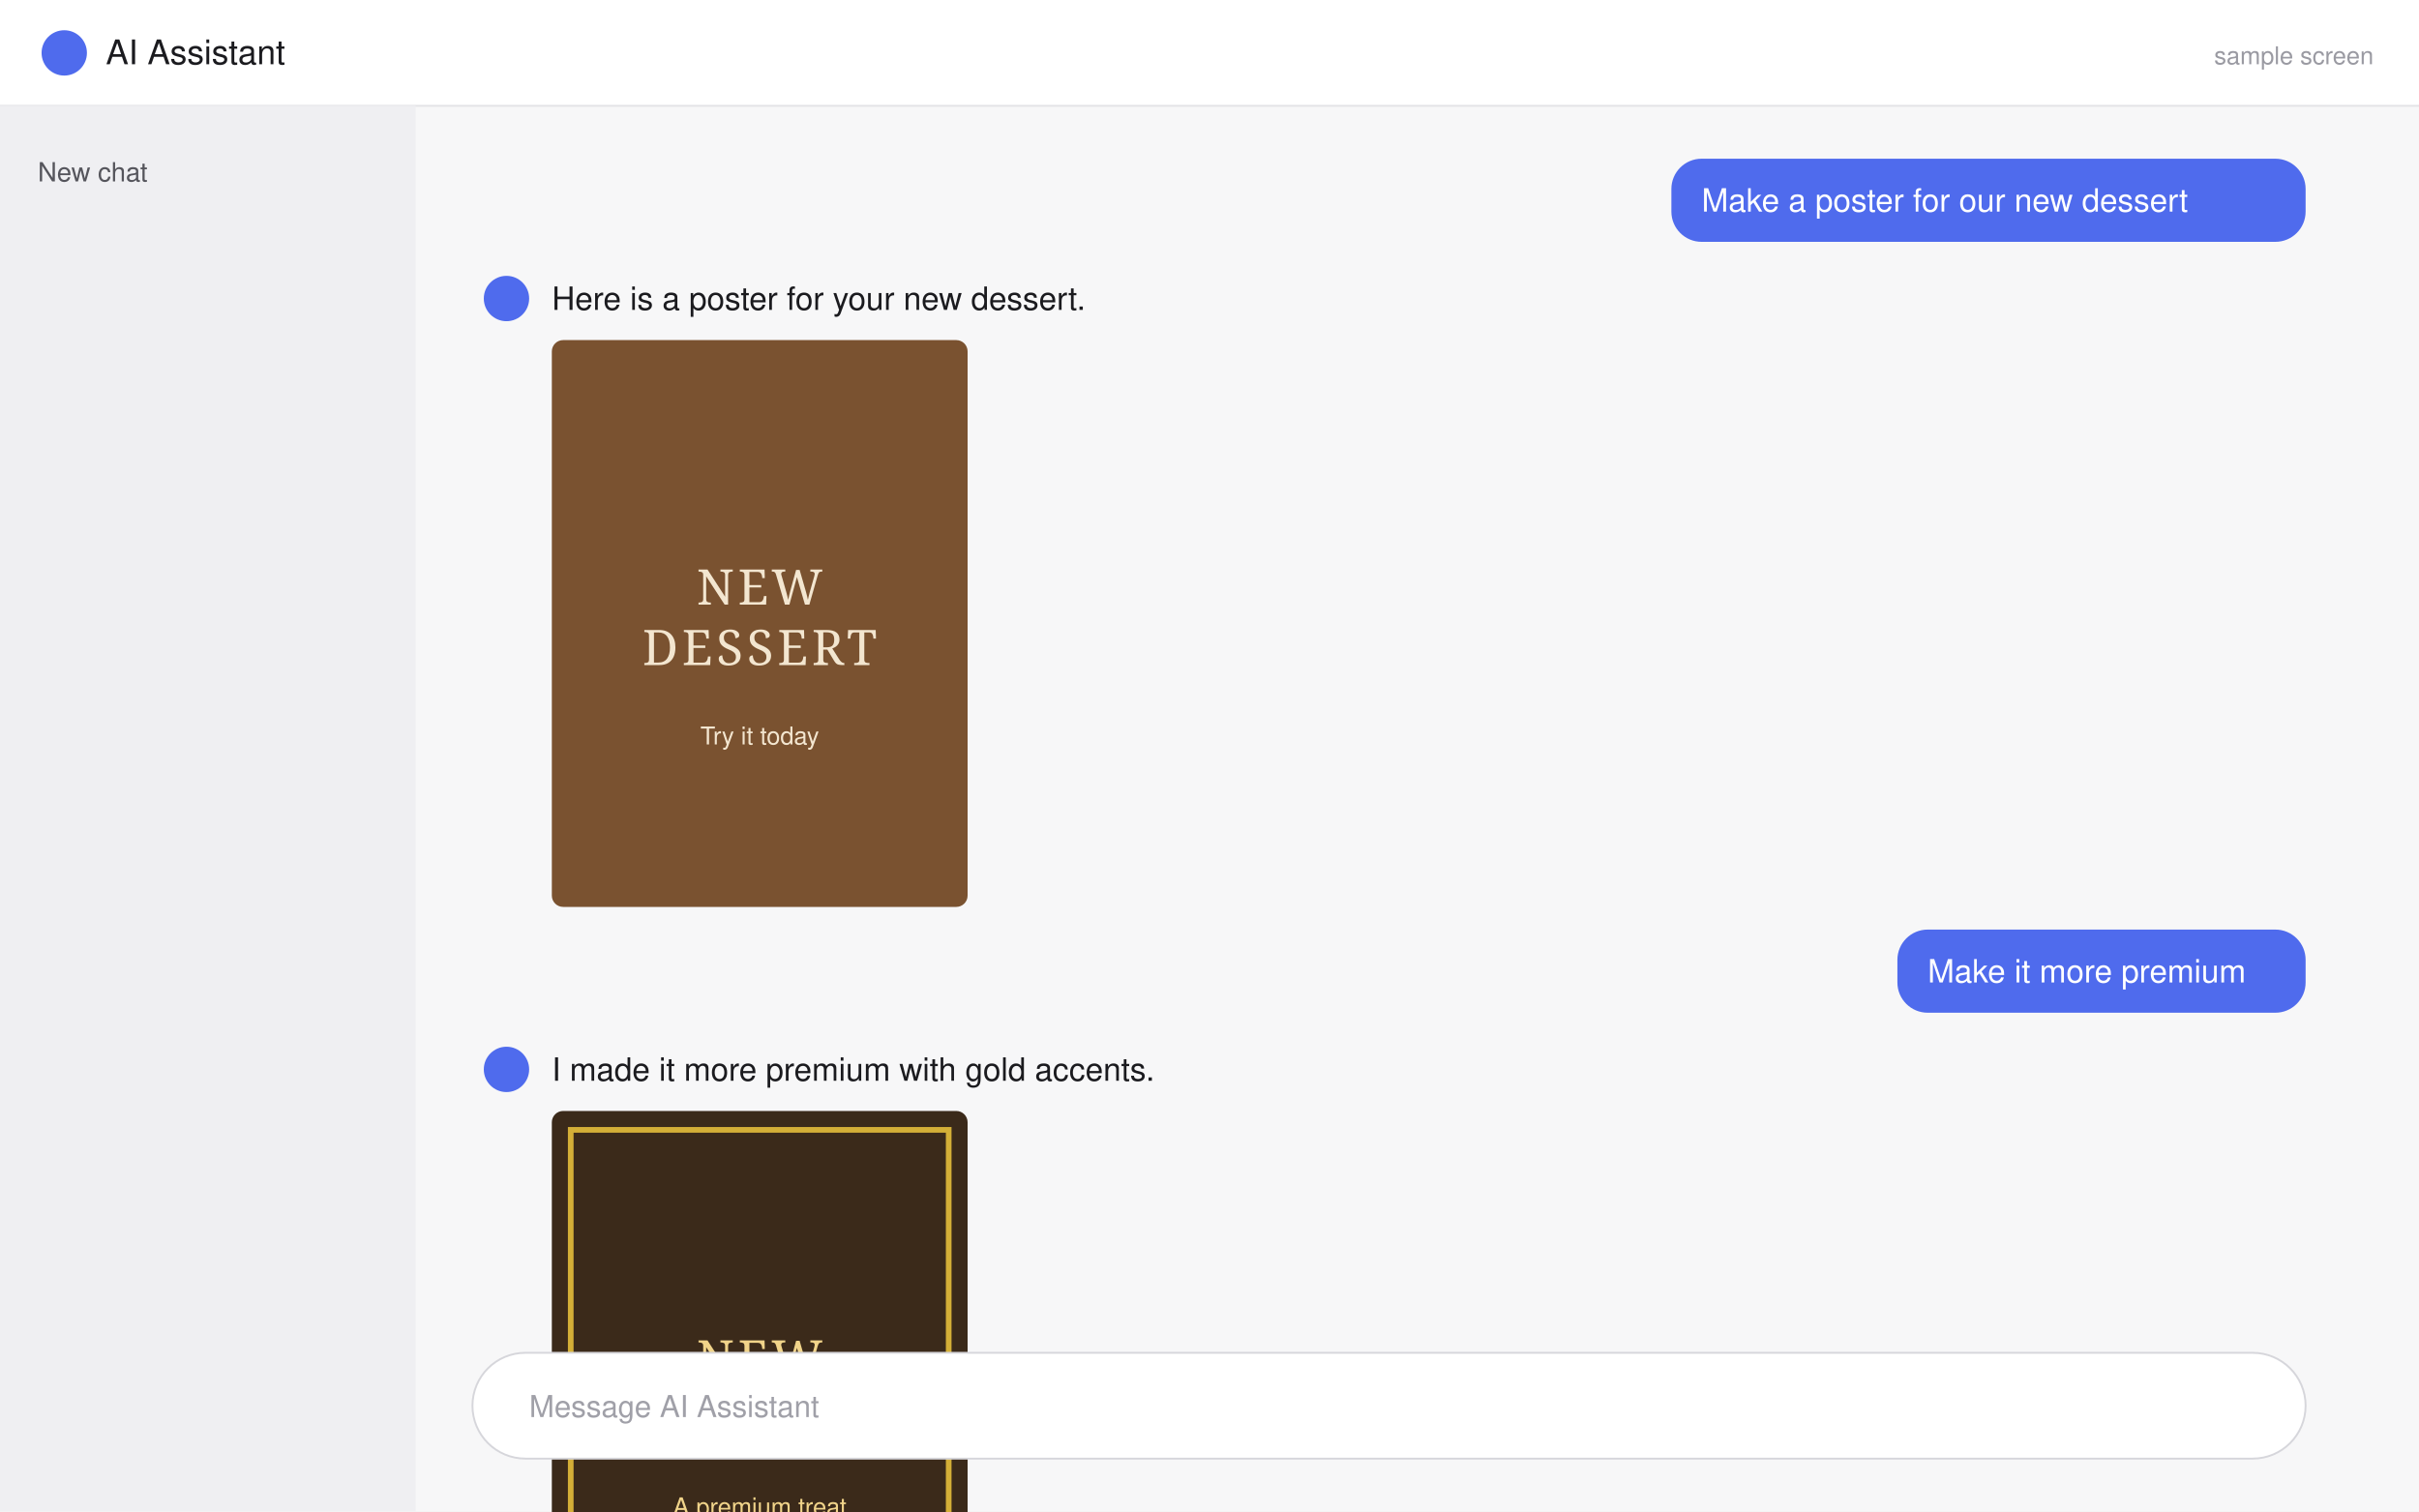
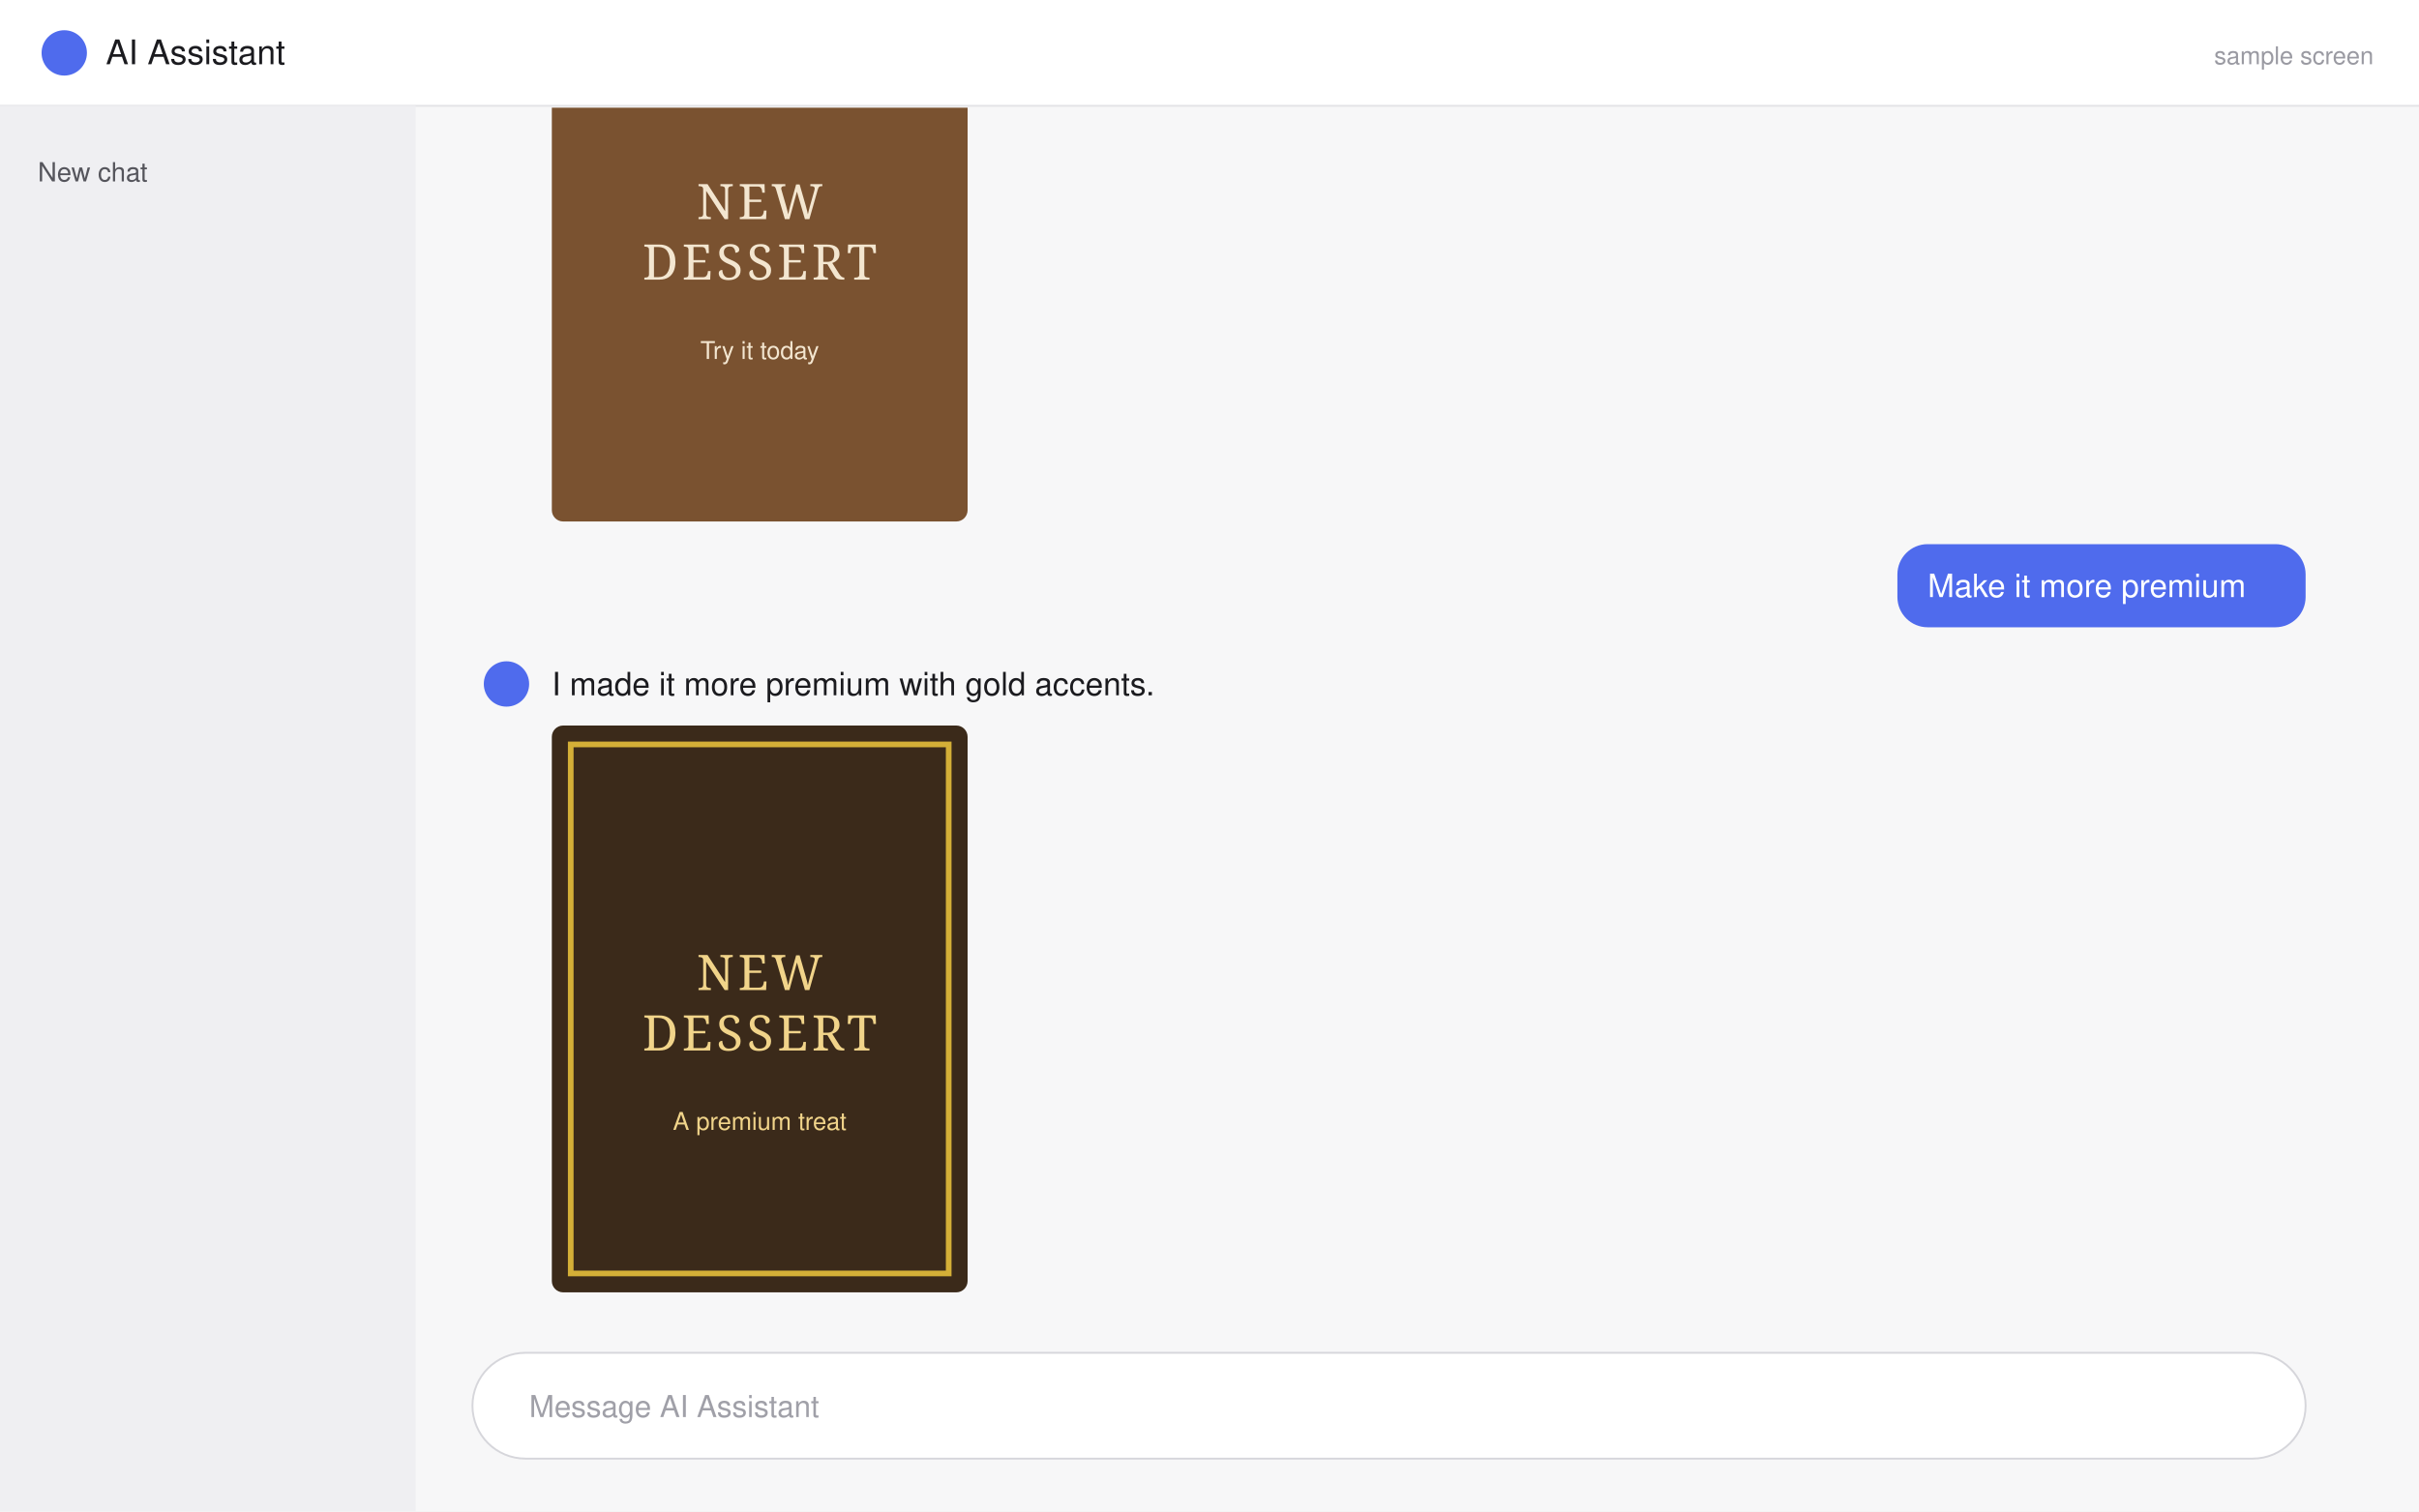
<svg xmlns="http://www.w3.org/2000/svg" width="1280" height="800" viewBox="0 0 1280 800">
  <rect width="1280" height="800" fill="#f7f7f8" />
  <rect width="1280" height="56" fill="#ffffff" />
  <line x1="0" y1="56" x2="1280" y2="56" stroke="#e3e3e6" />
  <circle cx="34" cy="28" r="12" fill="#4f6bed" />
  <text x="56" y="34" font-size="18" font-family="Helvetica, Arial" fill="#1b1b1f">AI Assistant</text>
  <text x="1256" y="34" font-size="13" text-anchor="end" font-family="Helvetica, Arial" fill="#9a9aa2">sample screen</text>
  <rect x="0" y="56" width="220" height="744" fill="#efeff2" />
  <text x="20" y="96" font-size="14" font-family="Helvetica, Arial" fill="#55555c">New chat</text>
-   <rect x="884.4" y="84" width="335.6" height="44" rx="16" fill="#4f6bed" />
-   <text x="900.4" y="112" font-size="17" font-family="Helvetica, Arial" fill="#ffffff">Make a poster for our new dessert</text>
-   <circle cx="268" cy="158" r="12" fill="#4f6bed" />
-   <text x="292" y="164" font-size="17" font-family="Helvetica, Arial" fill="#1b1b1f">Here is a poster for your new dessert.</text>
-   <g transform="translate(292,180)">
-     <rect width="220" height="300" rx="6" fill="#7a5230" />
-     <text x="110" y="140" font-size="26" text-anchor="middle" fill="#f3e6d0" font-family="Georgia, serif" letter-spacing="2">NEW</text>
-     <text x="110" y="172" font-size="26" text-anchor="middle" fill="#f3e6d0" font-family="Georgia, serif" letter-spacing="2">DESSERT</text>
-     <text x="110" y="214" font-size="13" text-anchor="middle" fill="#f3e6d0" font-family="Helvetica, Arial">Try it today</text>
-   </g>
-   <rect x="1004" y="492" width="216" height="44" rx="16" fill="#4f6bed" />
-   <text x="1020" y="520" font-size="17" font-family="Helvetica, Arial" fill="#ffffff">Make it more premium</text>
-   <circle cx="268" cy="566" r="12" fill="#4f6bed" />
-   <text x="292" y="572" font-size="17" font-family="Helvetica, Arial" fill="#1b1b1f">I made it more premium with gold accents.</text>
-   <g transform="translate(292,588)">
-     <rect width="220" height="300" rx="6" fill="#3b2a1a" />
-     <rect x="10" y="10" width="200" height="280" fill="none" stroke="#d4af37" stroke-width="3" />
-     <text x="110" y="140" font-size="26" text-anchor="middle" fill="#f1d48a" font-family="Georgia, serif" letter-spacing="2">NEW</text>
-     <text x="110" y="172" font-size="26" text-anchor="middle" fill="#f1d48a" font-family="Georgia, serif" letter-spacing="2">DESSERT</text>
-     <text x="110" y="214" font-size="13" text-anchor="middle" fill="#f1d48a" font-family="Helvetica, Arial">A premium treat</text>
+   <defs>
+     <clipPath id="chat">
+       <rect x="220" y="57" width="1060" height="651" />
+     </clipPath>
+   </defs>
+   <g clip-path="url(#chat)">
+     <g transform="translate(0,-204)">
+       <rect x="884.4" y="84" width="335.6" height="44" rx="16" fill="#4f6bed" />
+       <text x="900.4" y="112" font-size="17" font-family="Helvetica, Arial" fill="#ffffff">Make a poster for our new dessert</text>
+       <circle cx="268" cy="158" r="12" fill="#4f6bed" />
+       <text x="292" y="164" font-size="17" font-family="Helvetica, Arial" fill="#1b1b1f">Here is a poster for your new dessert.</text>
+       <g transform="translate(292,180)">
+         <rect width="220" height="300" rx="6" fill="#7a5230" />
+         <text x="110" y="140" font-size="26" text-anchor="middle" fill="#f3e6d0" font-family="Georgia, serif" letter-spacing="2">NEW</text>
+         <text x="110" y="172" font-size="26" text-anchor="middle" fill="#f3e6d0" font-family="Georgia, serif" letter-spacing="2">DESSERT</text>
+         <text x="110" y="214" font-size="13" text-anchor="middle" fill="#f3e6d0" font-family="Helvetica, Arial">Try it today</text>
+       </g>
+       <rect x="1004" y="492" width="216" height="44" rx="16" fill="#4f6bed" />
+       <text x="1020" y="520" font-size="17" font-family="Helvetica, Arial" fill="#ffffff">Make it more premium</text>
+       <circle cx="268" cy="566" r="12" fill="#4f6bed" />
+       <text x="292" y="572" font-size="17" font-family="Helvetica, Arial" fill="#1b1b1f">I made it more premium with gold accents.</text>
+       <g transform="translate(292,588)">
+         <rect width="220" height="300" rx="6" fill="#3b2a1a" />
+         <rect x="10" y="10" width="200" height="280" fill="none" stroke="#d4af37" stroke-width="3" />
+         <text x="110" y="140" font-size="26" text-anchor="middle" fill="#f1d48a" font-family="Georgia, serif" letter-spacing="2">NEW</text>
+         <text x="110" y="172" font-size="26" text-anchor="middle" fill="#f1d48a" font-family="Georgia, serif" letter-spacing="2">DESSERT</text>
+         <text x="110" y="214" font-size="13" text-anchor="middle" fill="#f1d48a" font-family="Helvetica, Arial">A premium treat</text>
+       </g>
+     </g>
  </g>
  <rect x="250" y="716" width="970" height="56" rx="28" fill="#ffffff" stroke="#d6d6db" />
  <text x="280" y="750" font-size="16" font-family="Helvetica, Arial" fill="#a0a0a8">Message AI Assistant</text>
</svg>
